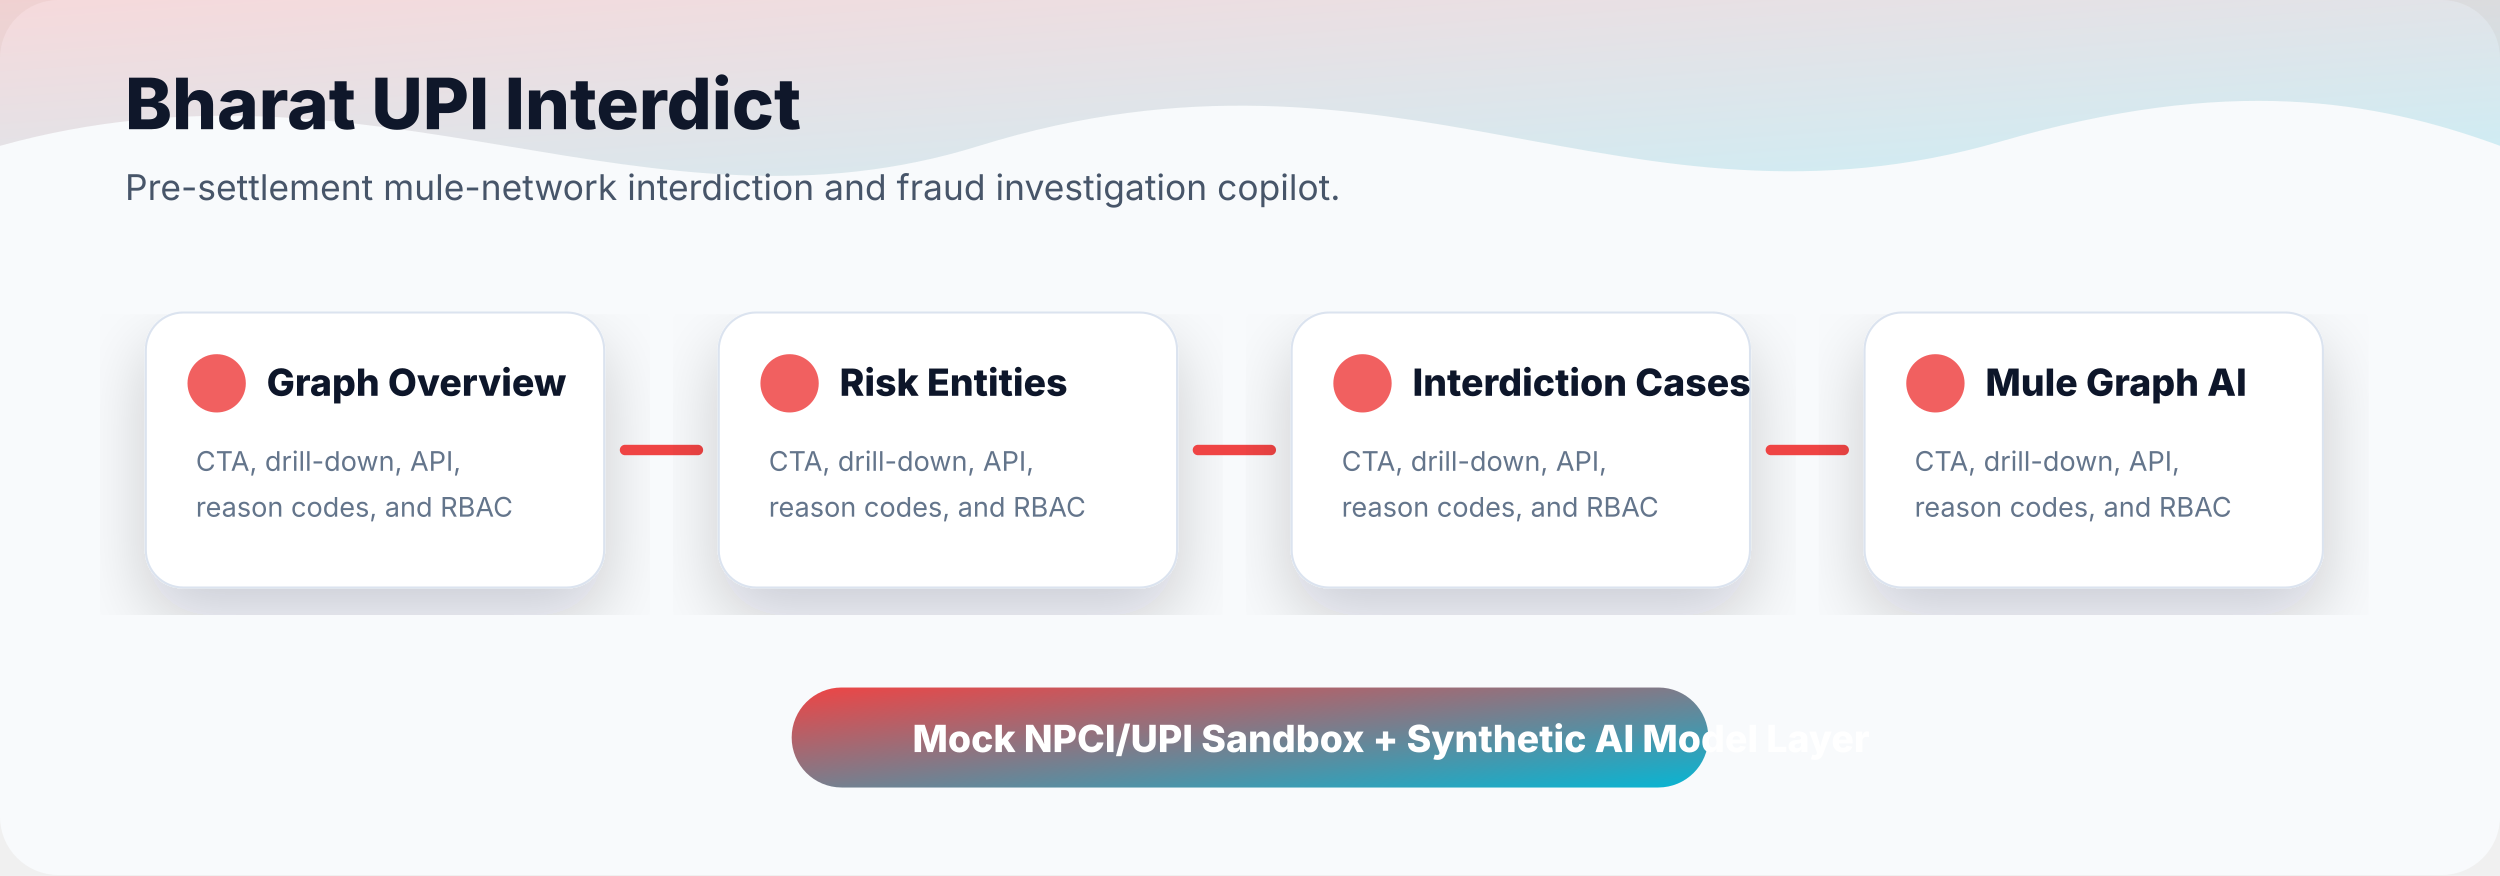
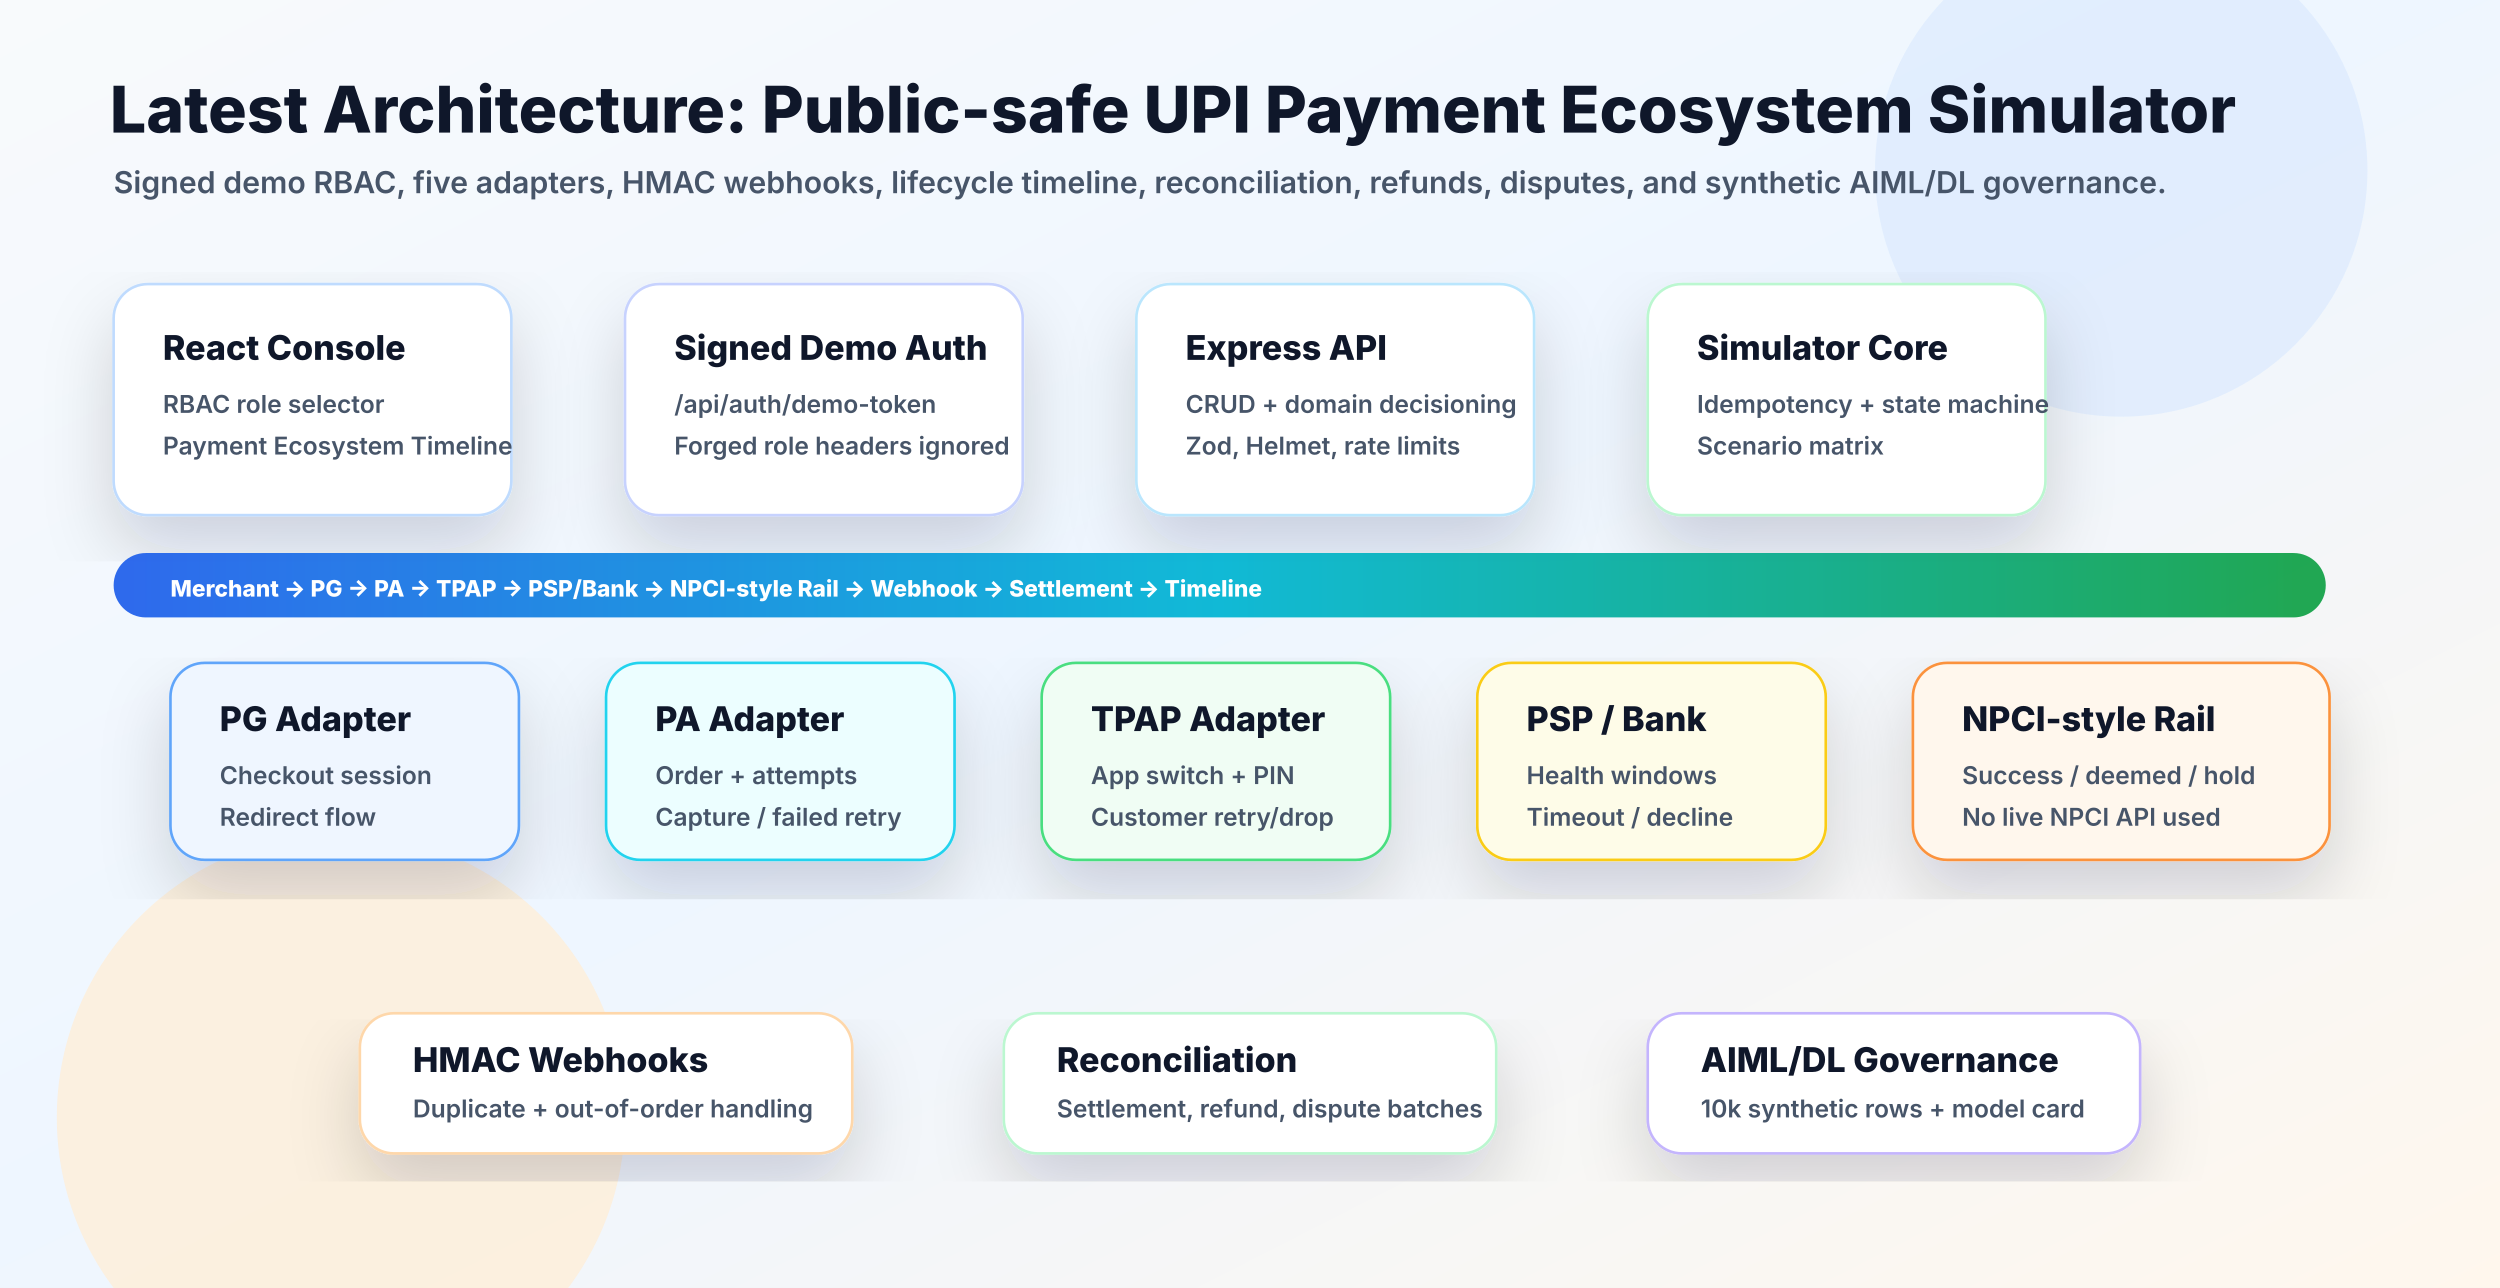
- <svg xmlns="http://www.w3.org/2000/svg" width="1200" height="420" viewBox="0 0 1200 420" role="img" aria-label="Bharat UPI Interdict unique system map">
+ <svg xmlns="http://www.w3.org/2000/svg" viewBox="0 0 1320 680" role="img" aria-label="Latest UPI payment ecosystem simulator architecture map">
  <defs>
-     <linearGradient id="g" x1="0" y1="0" x2="1" y2="1">
-       <stop offset="0%" stop-color="#ef4444" />
-       <stop offset="100%" stop-color="#06b6d4" />
+     <linearGradient id="bg" x1="0" y1="0" x2="1" y2="1">
+       <stop offset="0" stop-color="#f8fafc" />
+       <stop offset="0.48" stop-color="#eef6ff" />
+       <stop offset="1" stop-color="#fff7ed" />
    </linearGradient>
-     <filter id="shadow">
-       <feDropShadow dx="0" dy="14" stdDeviation="16" flood-color="#0f172a" flood-opacity=".18" />
+     <linearGradient id="rail" x1="0" y1="0" x2="1" y2="0">
+       <stop offset="0" stop-color="#2563eb" />
+       <stop offset="0.5" stop-color="#06b6d4" />
+       <stop offset="1" stop-color="#16a34a" />
+     </linearGradient>
+     <filter id="shadow" x="-20%" y="-20%" width="140%" height="140%">
+       <feDropShadow dx="0" dy="18" stdDeviation="18" flood-color="#0f172a" flood-opacity="0.16" />
    </filter>
+     <style>
+       .title{font:800 34px Inter,Segoe UI,Arial,sans-serif;fill:#0f172a}
+       .sub{font:600 16px Inter,Segoe UI,Arial,sans-serif;fill:#475569}
+       .box{rx:18;filter:url(#shadow);stroke-width:1.4}
+       .head{font:800 18px Inter,Segoe UI,Arial,sans-serif;fill:#0f172a}
+       .body{font:600 13px Inter,Segoe UI,Arial,sans-serif;fill:#475569}
+       .pill{font:800 12px Inter,Segoe UI,Arial,sans-serif;fill:white}
+       .line{stroke:url(#rail);stroke-width:5;fill:none;stroke-linecap:round;stroke-dasharray:12 12}
+       .arrow{fill:#16a34a}
+     </style>
  </defs>
-   <rect width="1200" height="420" rx="28" fill="#f8fafc" />
-   <path d="M0 70 C180 20 310 120 470 70 C670 8 780 120 960 68 C1070 36 1140 48 1200 70 L1200 0 L0 0 Z" fill="url(#g)" opacity=".18" />
-   <text x="60" y="62" font-family="Inter, Segoe UI, Arial" font-size="34" font-weight="800" fill="#0f172a">Bharat UPI Interdict</text>
-   <text x="60" y="96" font-family="Inter, Segoe UI, Arial" font-size="17" fill="#475569">Pre-settlement mule-network interdiction and fraud investigation copilot.</text>
-   <g filter="url(#shadow)">
-     <rect x="70" y="150" width="220" height="132" rx="18" fill="#ffffff" stroke="#dbe3ef" />
-     <circle cx="104" cy="184" r="14" fill="#ef4444" opacity=".85" />
-     <text x="128" y="190" font-family="Inter, Segoe UI, Arial" font-size="18" font-weight="800" fill="#0f172a">Graph Overview</text>
-     <text x="94" y="226" font-family="Inter, Segoe UI, Arial" font-size="13" fill="#64748b">CTA, drill-down, API,</text>
-     <text x="94" y="248" font-family="Inter, Segoe UI, Arial" font-size="13" fill="#64748b">reason codes, and RBAC</text>
-   </g>
-   <path d="M300 216 L335 216" stroke="#ef4444" stroke-width="5" stroke-linecap="round" />
-   <g filter="url(#shadow)">
-     <rect x="345" y="150" width="220" height="132" rx="18" fill="#ffffff" stroke="#dbe3ef" />
-     <circle cx="379" cy="184" r="14" fill="#ef4444" opacity=".85" />
-     <text x="403" y="190" font-family="Inter, Segoe UI, Arial" font-size="18" font-weight="800" fill="#0f172a">Risk Entities</text>
-     <text x="369" y="226" font-family="Inter, Segoe UI, Arial" font-size="13" fill="#64748b">CTA, drill-down, API,</text>
-     <text x="369" y="248" font-family="Inter, Segoe UI, Arial" font-size="13" fill="#64748b">reason codes, and RBAC</text>
-   </g>
-   <path d="M575 216 L610 216" stroke="#ef4444" stroke-width="5" stroke-linecap="round" />
-   <g filter="url(#shadow)">
-     <rect x="620" y="150" width="220" height="132" rx="18" fill="#ffffff" stroke="#dbe3ef" />
-     <circle cx="654" cy="184" r="14" fill="#ef4444" opacity=".85" />
-     <text x="678" y="190" font-family="Inter, Segoe UI, Arial" font-size="18" font-weight="800" fill="#0f172a">Interdiction Cases</text>
-     <text x="644" y="226" font-family="Inter, Segoe UI, Arial" font-size="13" fill="#64748b">CTA, drill-down, API,</text>
-     <text x="644" y="248" font-family="Inter, Segoe UI, Arial" font-size="13" fill="#64748b">reason codes, and RBAC</text>
-   </g>
-   <path d="M850 216 L885 216" stroke="#ef4444" stroke-width="5" stroke-linecap="round" />
-   <g filter="url(#shadow)">
-     <rect x="895" y="150" width="220" height="132" rx="18" fill="#ffffff" stroke="#dbe3ef" />
-     <circle cx="929" cy="184" r="14" fill="#ef4444" opacity=".85" />
-     <text x="953" y="190" font-family="Inter, Segoe UI, Arial" font-size="18" font-weight="800" fill="#0f172a">Mule Graph AI</text>
-     <text x="919" y="226" font-family="Inter, Segoe UI, Arial" font-size="13" fill="#64748b">CTA, drill-down, API,</text>
-     <text x="919" y="248" font-family="Inter, Segoe UI, Arial" font-size="13" fill="#64748b">reason codes, and RBAC</text>
-   </g>
-   <rect x="380" y="330" width="440" height="48" rx="24" fill="url(#g)" />
-   <text x="438" y="361" font-family="Inter, Segoe UI, Arial" font-size="18" font-weight="800" fill="#ffffff">Mock NPCI/UPI Sandbox + Synthetic AI Model Layer</text>
+   <rect width="1320" height="680" fill="url(#bg)" />
+   <circle cx="1120" cy="90" r="130" fill="#dbeafe" opacity="0.7" />
+   <circle cx="180" cy="590" r="150" fill="#ffedd5" opacity="0.75" />
+   <text x="58" y="70" class="title">Latest Architecture: Public-safe UPI Payment Ecosystem Simulator</text>
+   <text x="60" y="102" class="sub">Signed demo RBAC, five adapters, HMAC webhooks, lifecycle timeline, reconciliation, refunds, disputes, and synthetic AIML/DL governance.</text>
+   <rect x="60" y="150" width="210" height="122" fill="#ffffff" stroke="#bfdbfe" class="box" />
+   <text x="86" y="190" class="head">React Console</text>
+   <text x="86" y="218" class="body">RBAC role selector</text>
+   <text x="86" y="240" class="body">Payment Ecosystem Timeline</text>
+   <rect x="330" y="150" width="210" height="122" fill="#ffffff" stroke="#c7d2fe" class="box" />
+   <text x="356" y="190" class="head">Signed Demo Auth</text>
+   <text x="356" y="218" class="body">/api/auth/demo-token</text>
+   <text x="356" y="240" class="body">Forged role headers ignored</text>
+   <rect x="600" y="150" width="210" height="122" fill="#ffffff" stroke="#bae6fd" class="box" />
+   <text x="626" y="190" class="head">Express API</text>
+   <text x="626" y="218" class="body">CRUD + domain decisioning</text>
+   <text x="626" y="240" class="body">Zod, Helmet, rate limits</text>
+   <rect x="870" y="150" width="210" height="122" fill="#ffffff" stroke="#bbf7d0" class="box" />
+   <text x="896" y="190" class="head">Simulator Core</text>
+   <text x="896" y="218" class="body">Idempotency + state machine</text>
+   <text x="896" y="240" class="body">Scenario matrix</text>
+   <path d="M270 211 H330 M540 211 H600 M810 211 H870" class="line" />
+   <rect x="90" y="350" width="184" height="104" fill="#eff6ff" stroke="#60a5fa" class="box" />
+   <text x="116" y="386" class="head">PG Adapter</text>
+   <text x="116" y="414" class="body">Checkout session</text>
+   <text x="116" y="436" class="body">Redirect flow</text>
+   <rect x="320" y="350" width="184" height="104" fill="#ecfeff" stroke="#22d3ee" class="box" />
+   <text x="346" y="386" class="head">PA Adapter</text>
+   <text x="346" y="414" class="body">Order + attempts</text>
+   <text x="346" y="436" class="body">Capture / failed retry</text>
+   <rect x="550" y="350" width="184" height="104" fill="#f0fdf4" stroke="#4ade80" class="box" />
+   <text x="576" y="386" class="head">TPAP Adapter</text>
+   <text x="576" y="414" class="body">App switch + PIN</text>
+   <text x="576" y="436" class="body">Customer retry/drop</text>
+   <rect x="780" y="350" width="184" height="104" fill="#fefce8" stroke="#facc15" class="box" />
+   <text x="806" y="386" class="head">PSP / Bank</text>
+   <text x="806" y="414" class="body">Health windows</text>
+   <text x="806" y="436" class="body">Timeout / decline</text>
+   <rect x="1010" y="350" width="220" height="104" fill="#fff7ed" stroke="#fb923c" class="box" />
+   <text x="1036" y="386" class="head">NPCI-style Rail</text>
+   <text x="1036" y="414" class="body">Success / deemed / hold</text>
+   <text x="1036" y="436" class="body">No live NPCI API used</text>
+   <path d="M274 402 H320 M504 402 H550 M734 402 H780 M964 402 H1010" class="line" />
+   <rect x="190" y="535" width="260" height="74" fill="#ffffff" stroke="#fed7aa" class="box" />
+   <text x="218" y="566" class="head">HMAC Webhooks</text>
+   <text x="218" y="590" class="body">Duplicate + out-of-order handling</text>
+   <rect x="530" y="535" width="260" height="74" fill="#ffffff" stroke="#bbf7d0" class="box" />
+   <text x="558" y="566" class="head">Reconciliation</text>
+   <text x="558" y="590" class="body">Settlement, refund, dispute batches</text>
+   <rect x="870" y="535" width="260" height="74" fill="#ffffff" stroke="#c4b5fd" class="box" />
+   <text x="898" y="566" class="head">AIML/DL Governance</text>
+   <text x="898" y="590" class="body">10k synthetic rows + model card</text>
+   <rect x="60" y="292" width="1168" height="34" rx="17" fill="url(#rail)" opacity="0.95" />
+   <text x="90" y="315" class="pill">Merchant -&gt; PG -&gt; PA -&gt; TPAP -&gt; PSP/Bank -&gt; NPCI-style Rail -&gt; Webhook -&gt; Settlement -&gt; Timeline</text>
</svg>
